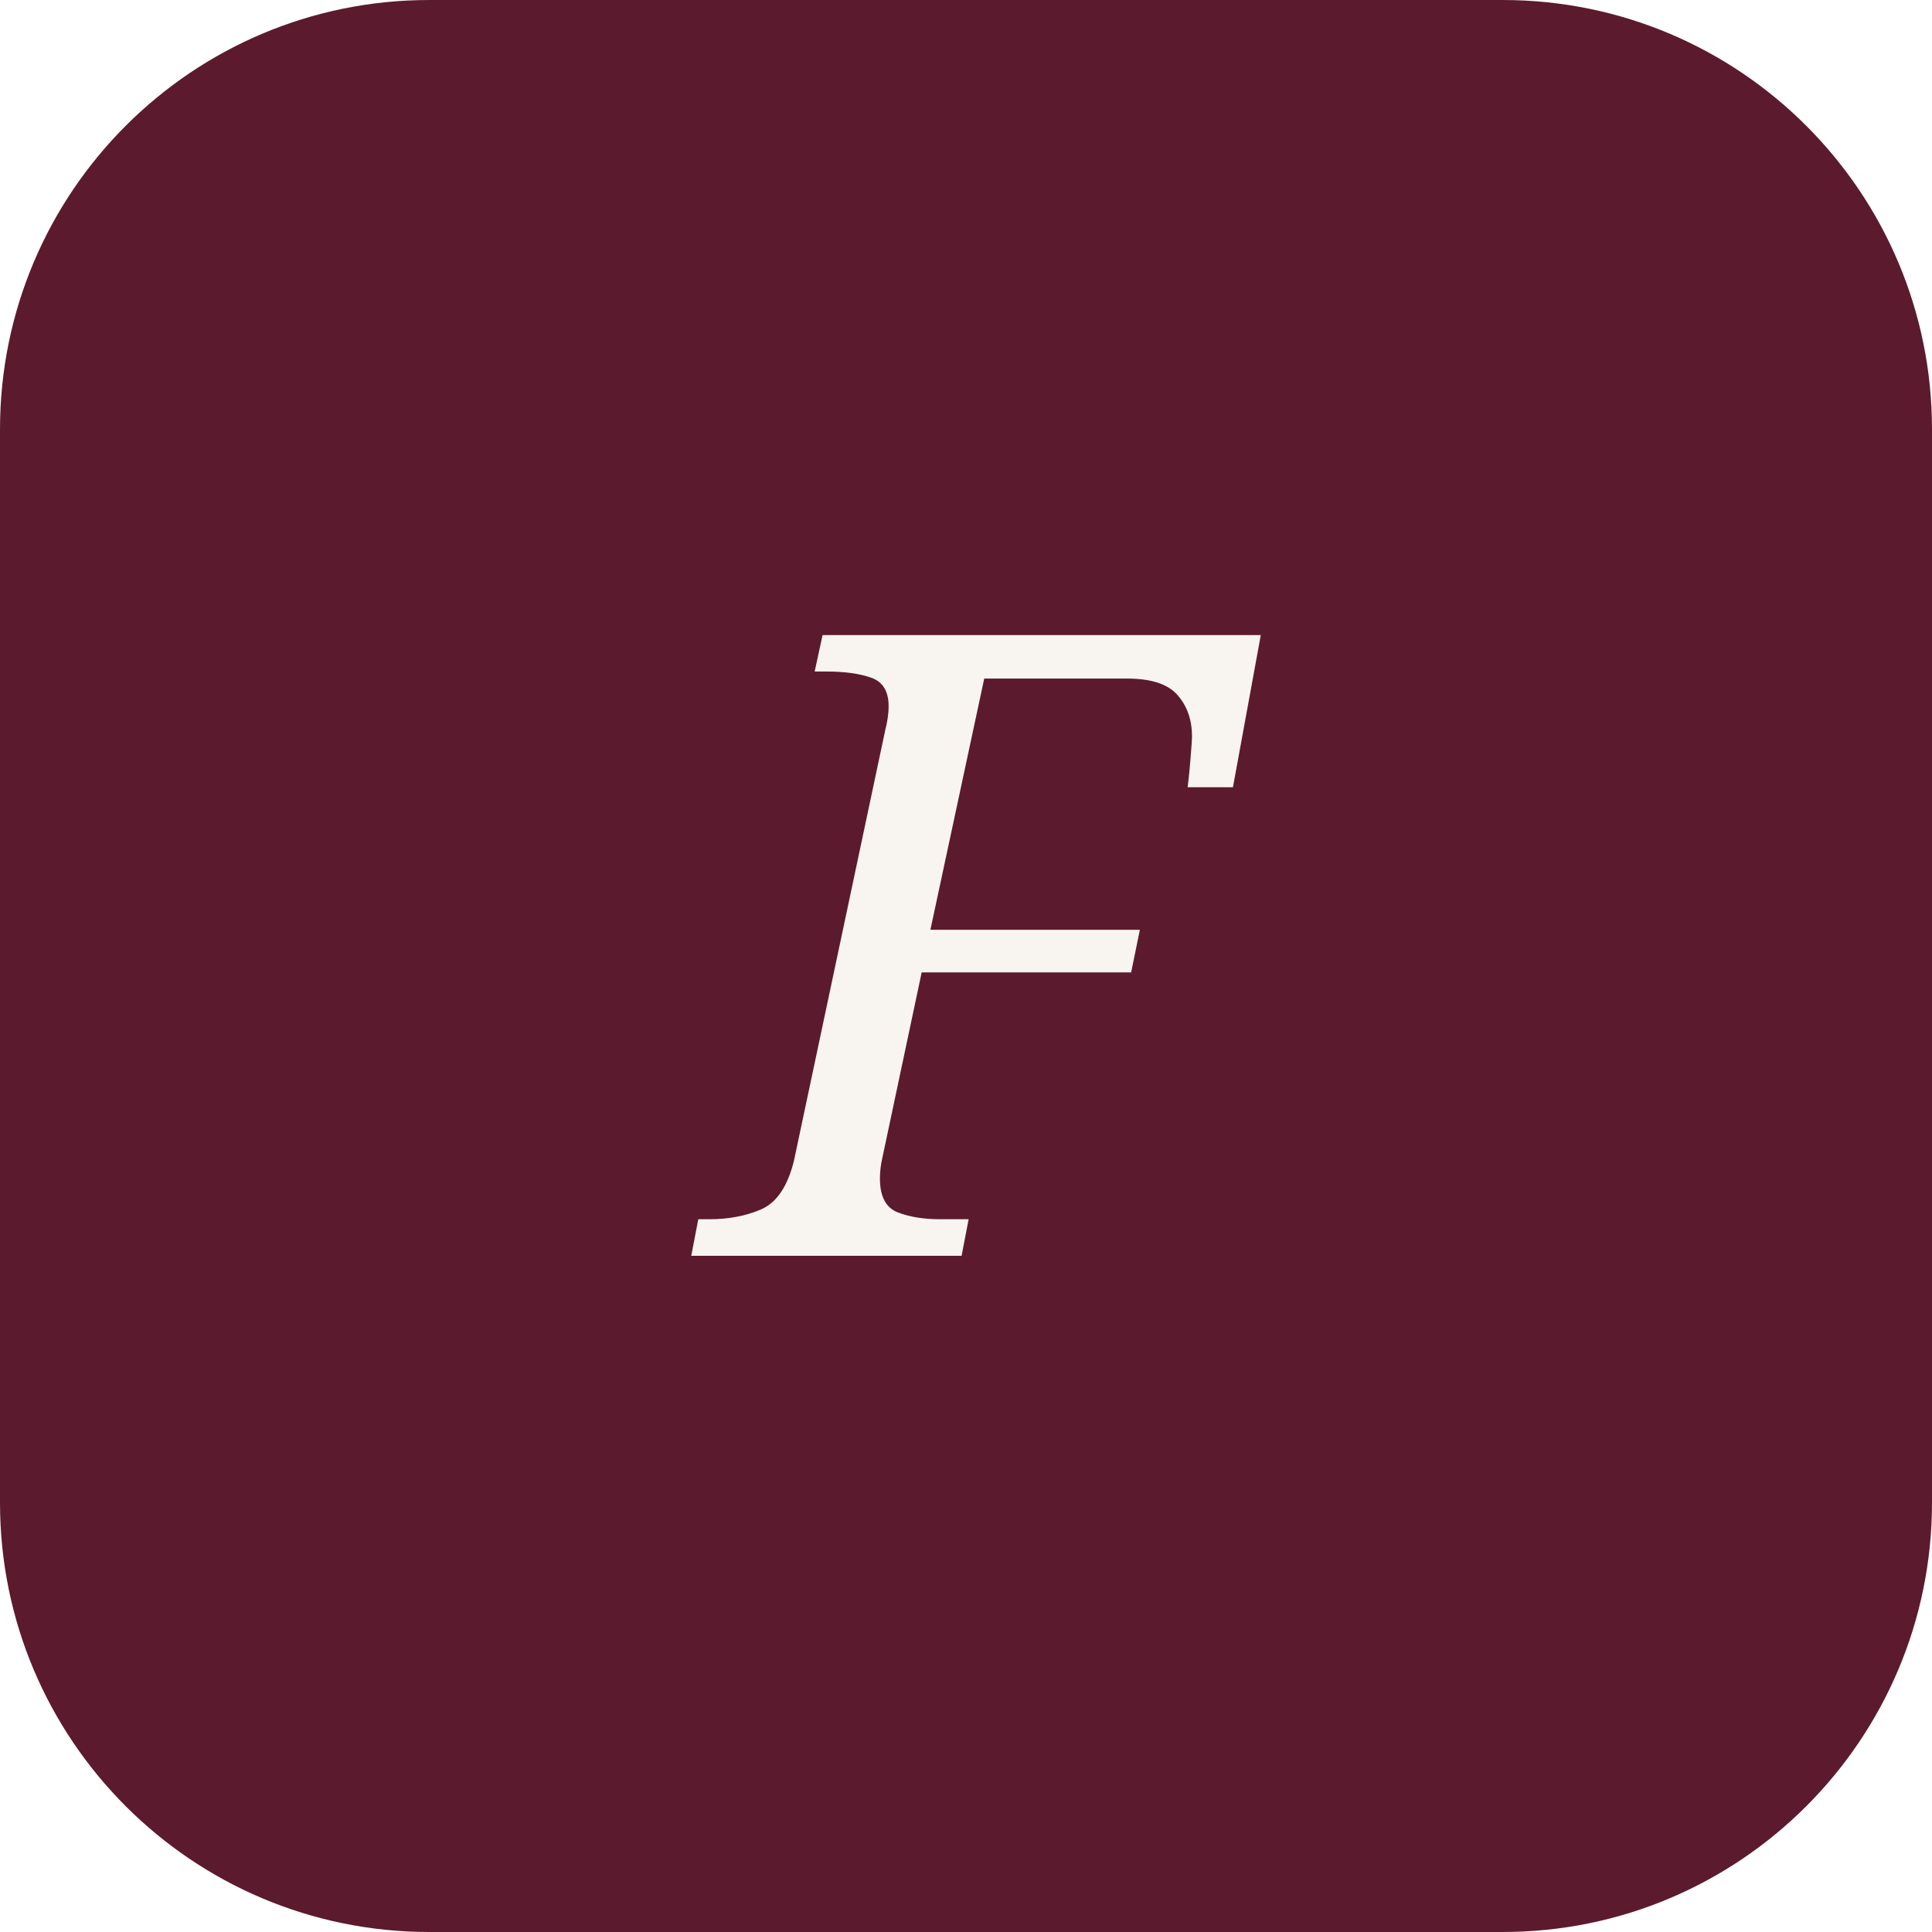
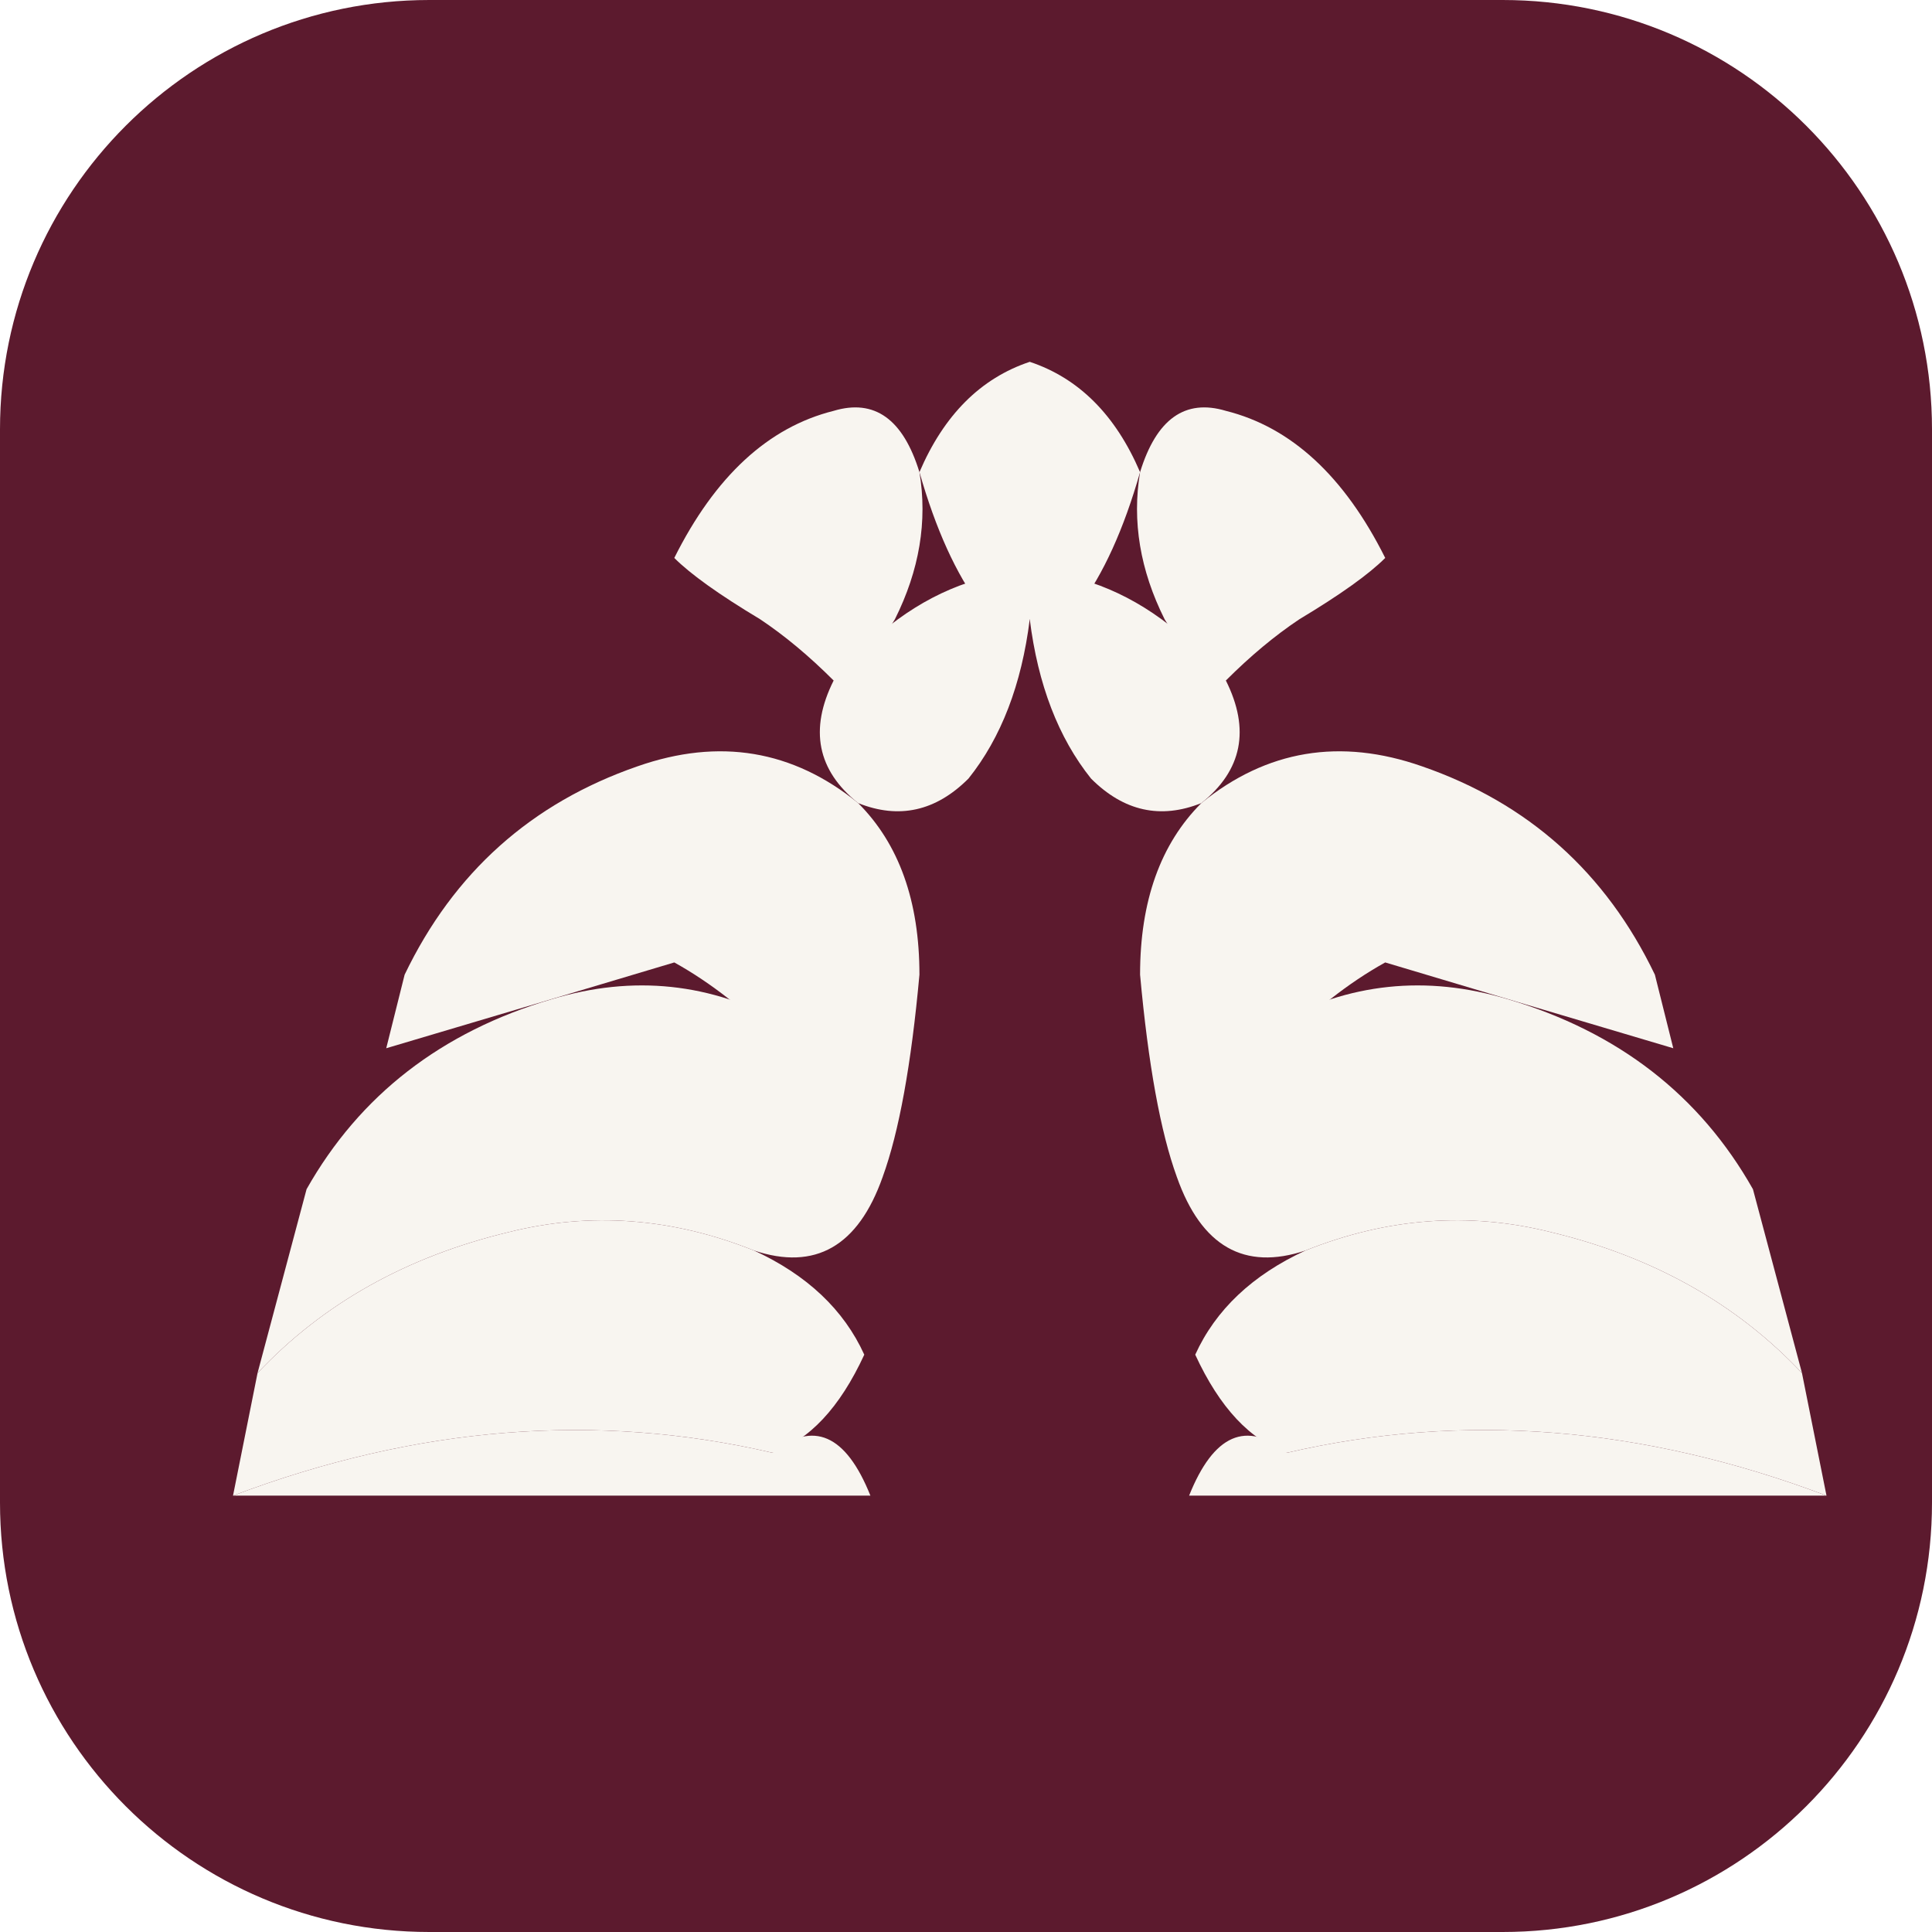
<svg xmlns="http://www.w3.org/2000/svg" width="180" height="180" viewBox="0 0 180 180">
  <rect width="180" height="180" rx="40" fill="#5C1A2E" />
-   <text x="50%" y="117" text-anchor="middle" font-family="Georgia, serif" font-style="italic" font-weight="300" font-size="81" fill="#F8F5F0" letter-spacing="-1">F</text>
+   <g fill="#F8F5F0" transform="translate(16,28) scale(0.571)">
+     <path d="M10,195 Q55,178 98,188 Q108,180 114,195 Z" />
+     <path d="M270,195 Q225,178 182,188 Q172,180 166,195 Z" />
+     <path d="M14,175 Q30,158 55,152 Q75,147 95,155 Q108,161 113,172 Q107,185 98,188 Q55,178 10,195 Z" />
+     <path d="M266,175 Q250,158 225,152 Q205,147 185,155 Q172,161 167,172 Q173,185 182,188 Q225,178 270,195 Z" />
+     <path d="M22,145 Q35,122 62,114 Q82,108 100,118 Q113,127 116,143 Q110,160 95,155 Q75,147 55,152 Q30,158 14,175 Z" />
+     <path d="M258,145 Q245,122 218,114 Q198,108 180,118 Q167,127 164,143 Q170,160 185,155 Q205,147 225,152 Q250,158 266,175 Z" />
+     <path d="M38,110 Q50,85 76,76 Q96,69 112,82 Q122,92 122,110 Q120,132 116,143 Q100,118 82,108 Q62,114 35,122 Z" />
+     <path d="M242,110 Q230,85 204,76 Q184,69 168,82 Q158,92 158,110 Q160,132 164,143 Q180,118 198,108 Q218,114 245,122 Z" />
+     <path d="M108,62 Q118,50 130,46 Q138,44 140,52 Q138,68 130,78 Q122,86 112,82 Q102,74 108,62 Z" />
+     <path d="M172,62 Q162,50 150,46 Q142,44 140,52 Q142,68 150,78 Q158,86 168,82 Q178,74 172,62 Z" />
+     <path d="M82,42 Q92,22 108,18 Q118,15 122,28 Q124,40 118,52 Q112,62 108,62 Q102,56 96,52 Q86,46 82,42 Z" />
+     <path d="M122,28 Q128,14 140,10 Q152,14 158,28 Q154,42 148,50 Q144,55 140,52 Q136,55 132,50 Q126,42 122,28 Z" />
+     <path d="M198,42 Q188,22 172,18 Q162,15 158,28 Q156,40 162,52 Q168,62 172,62 Q178,56 184,52 Q194,46 198,42 Z" />
+   </g>
</svg>
